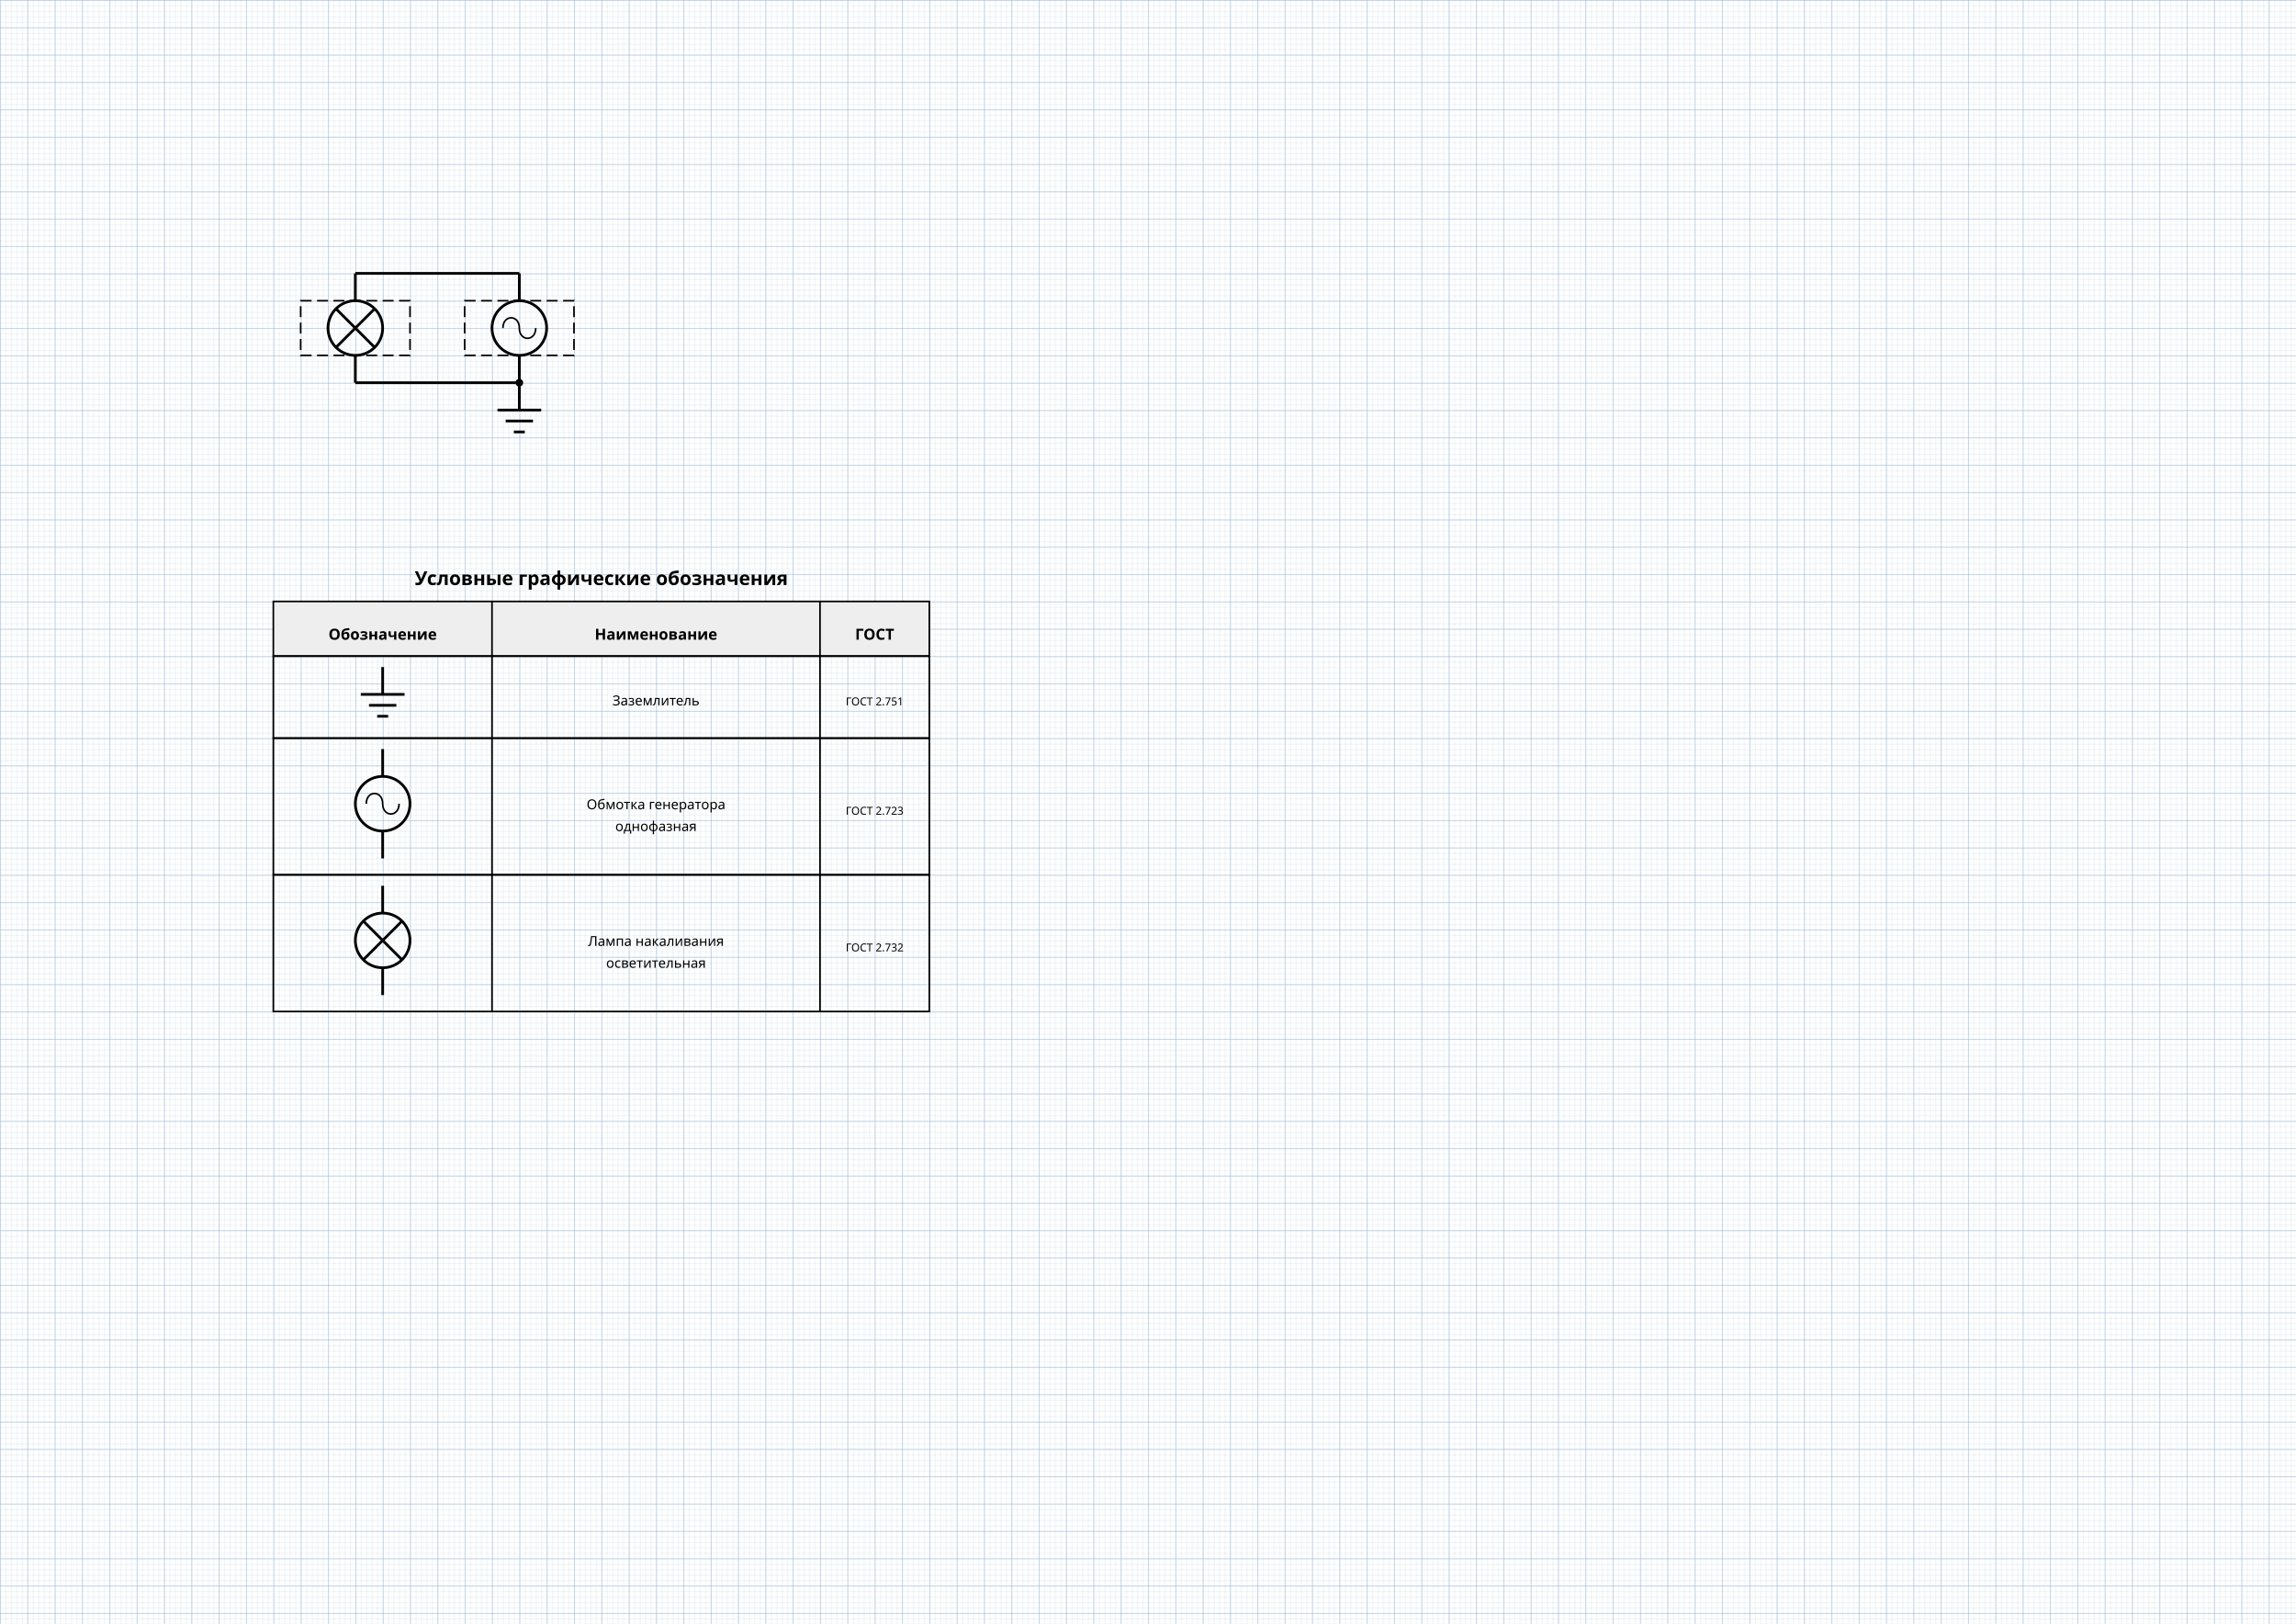
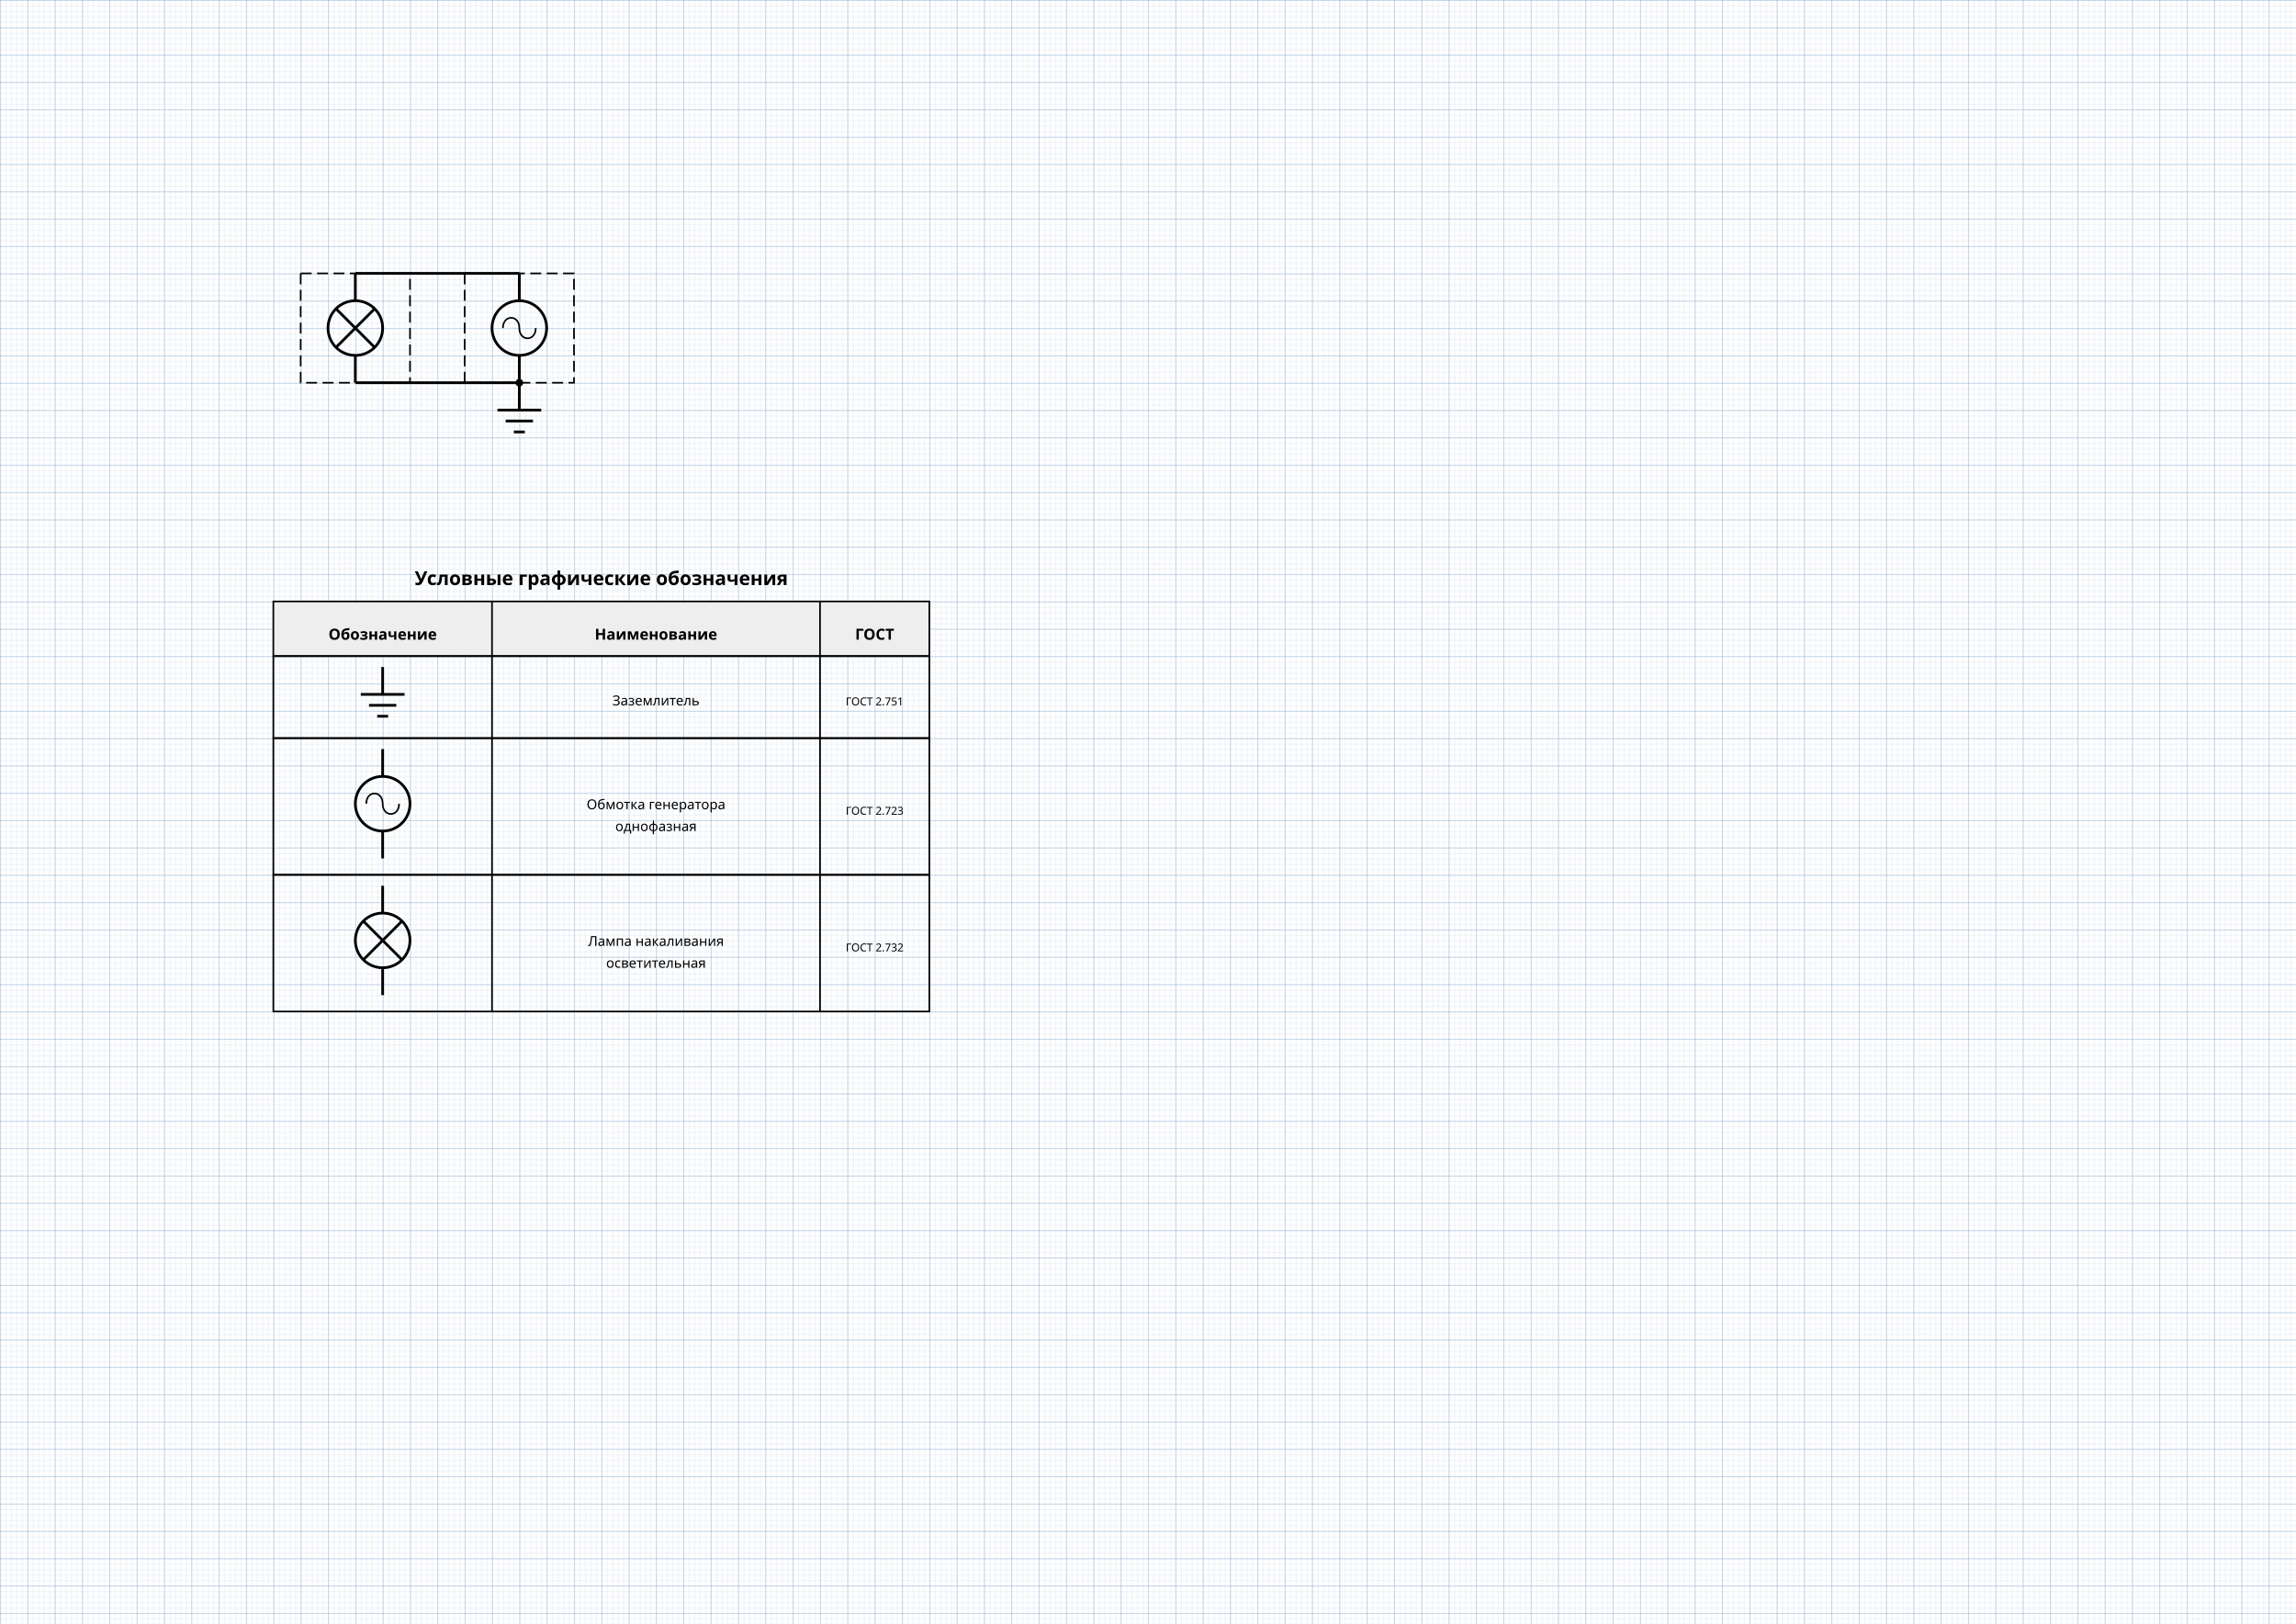
<svg xmlns="http://www.w3.org/2000/svg" width="420mm" height="297mm" viewBox="0 0 420 297">
  <rect width="420" height="297" fill="white" />
  <defs>
    <pattern id="mm1" width="1" height="1" patternUnits="userSpaceOnUse">
      <line x1="0" y1="0" x2="0" y2="1" stroke="#c8d8e8" stroke-width="0.1" />
      <line x1="0" y1="0" x2="1" y2="0" stroke="#c8d8e8" stroke-width="0.1" />
    </pattern>
    <pattern id="mm5" width="5" height="5" patternUnits="userSpaceOnUse">
      <rect width="5" height="5" fill="url(#mm1)" />
      <line x1="0" y1="0" x2="0" y2="5" stroke="#90b0d0" stroke-width="0.15" />
      <line x1="0" y1="0" x2="5" y2="0" stroke="#90b0d0" stroke-width="0.15" />
    </pattern>
    <symbol id="ugo-ground" overflow="visible">
      <g stroke="black" stroke-width="0.5">
        <line x1="0" y1="0" x2="0" y2="5" />
        <line x1="-4" y1="5" x2="4" y2="5" />
        <line x1="-2.5" y1="7" x2="2.5" y2="7" />
        <line x1="-1" y1="9" x2="1" y2="9" />
      </g>
    </symbol>
    <symbol id="ugo-generator" overflow="visible">
      <g stroke="black" stroke-width="0.5" fill="none">
        <line x1="0" y1="0" x2="0" y2="5" />
        <circle cx="0" cy="10" r="5" />
        <path d="M-3,10 C-3,7.5 0,7.5 0,10 S3,12.5 3,10" stroke-width="0.3" />
        <line x1="0" y1="15" x2="0" y2="20" />
      </g>
    </symbol>
    <symbol id="ugo-lamp" overflow="visible">
      <g stroke="black" stroke-width="0.5" fill="none">
        <line x1="0" y1="0" x2="0" y2="5" />
        <circle cx="0" cy="10" r="5" />
        <line x1="-3.5" y1="6.5" x2="3.5" y2="13.5" />
        <line x1="3.5" y1="6.5" x2="-3.5" y2="13.5" />
        <line x1="0" y1="15" x2="0" y2="20" />
      </g>
    </symbol>
  </defs>
  <rect width="420" height="297" fill="url(#mm5)" />
-   <rect x="55" y="55" width="20" height="10" fill="none" stroke="black" stroke-width="0.3" stroke-dasharray="2,1" />
-   <rect x="85" y="55" width="20" height="10" fill="none" stroke="black" stroke-width="0.3" stroke-dasharray="2,1" />
+   <rect x="55" y="50" width="20" height="20" fill="none" stroke="black" stroke-width="0.3" stroke-dasharray="2,1" />
+   <rect x="85" y="50" width="20" height="20" fill="none" stroke="black" stroke-width="0.3" stroke-dasharray="2,1" />
  <g stroke="black" stroke-width="0.5">
    <line x1="65" y1="50" x2="95" y2="50" />
    <line x1="65" y1="70" x2="95" y2="70" />
  </g>
  <circle cx="95" cy="70" r="0.7" fill="black" stroke="none" />
  <use href="#ugo-generator" x="95" y="50" />
  <use href="#ugo-lamp" x="65" y="50" />
  <use href="#ugo-ground" x="95" y="70" />
  <g transform="translate(50, 110)" stroke="black" stroke-width="0.3" font-family="sans-serif">
    <text x="60" y="-3" font-size="3.5" font-weight="bold" text-anchor="middle" stroke="none" fill="black">Условные графические обозначения</text>
    <rect x="0" y="0" width="120" height="10" fill="#eee" stroke="black" />
    <text x="20" y="7" font-size="2.8" text-anchor="middle" stroke="none" fill="black" font-weight="bold">Обозначение</text>
    <text x="70" y="7" font-size="2.8" text-anchor="middle" stroke="none" fill="black" font-weight="bold">Наименование</text>
    <text x="110" y="7" font-size="2.8" text-anchor="middle" stroke="none" fill="black" font-weight="bold">ГОСТ</text>
    <line x1="40" y1="0" x2="40" y2="10" />
    <line x1="100" y1="0" x2="100" y2="10" />
    <rect x="0" y="10" width="120" height="15" fill="none" stroke="black" />
    <line x1="40" y1="10" x2="40" y2="25" />
    <line x1="100" y1="10" x2="100" y2="25" />
    <use href="#ugo-ground" x="20" y="12" />
    <text x="70" y="19" font-size="2.5" text-anchor="middle" stroke="none" fill="black">Заземлитель</text>
    <text x="110" y="19" font-size="2" text-anchor="middle" stroke="none" fill="black">ГОСТ 2.751</text>
    <rect x="0" y="25" width="120" height="25" fill="none" stroke="black" />
    <line x1="40" y1="25" x2="40" y2="50" />
    <line x1="100" y1="25" x2="100" y2="50" />
    <use href="#ugo-generator" x="20" y="27" />
    <text x="70" y="38" font-size="2.5" text-anchor="middle" stroke="none" fill="black">Обмотка генератора</text>
    <text x="70" y="42" font-size="2.5" text-anchor="middle" stroke="none" fill="black">однофазная</text>
    <text x="110" y="39" font-size="2" text-anchor="middle" stroke="none" fill="black">ГОСТ 2.723</text>
    <rect x="0" y="50" width="120" height="25" fill="none" stroke="black" />
    <line x1="40" y1="50" x2="40" y2="75" />
    <line x1="100" y1="50" x2="100" y2="75" />
    <use href="#ugo-lamp" x="20" y="52" />
    <text x="70" y="63" font-size="2.5" text-anchor="middle" stroke="none" fill="black">Лампа накаливания</text>
    <text x="70" y="67" font-size="2.5" text-anchor="middle" stroke="none" fill="black">осветительная</text>
    <text x="110" y="64" font-size="2" text-anchor="middle" stroke="none" fill="black">ГОСТ 2.732</text>
  </g>
</svg>
